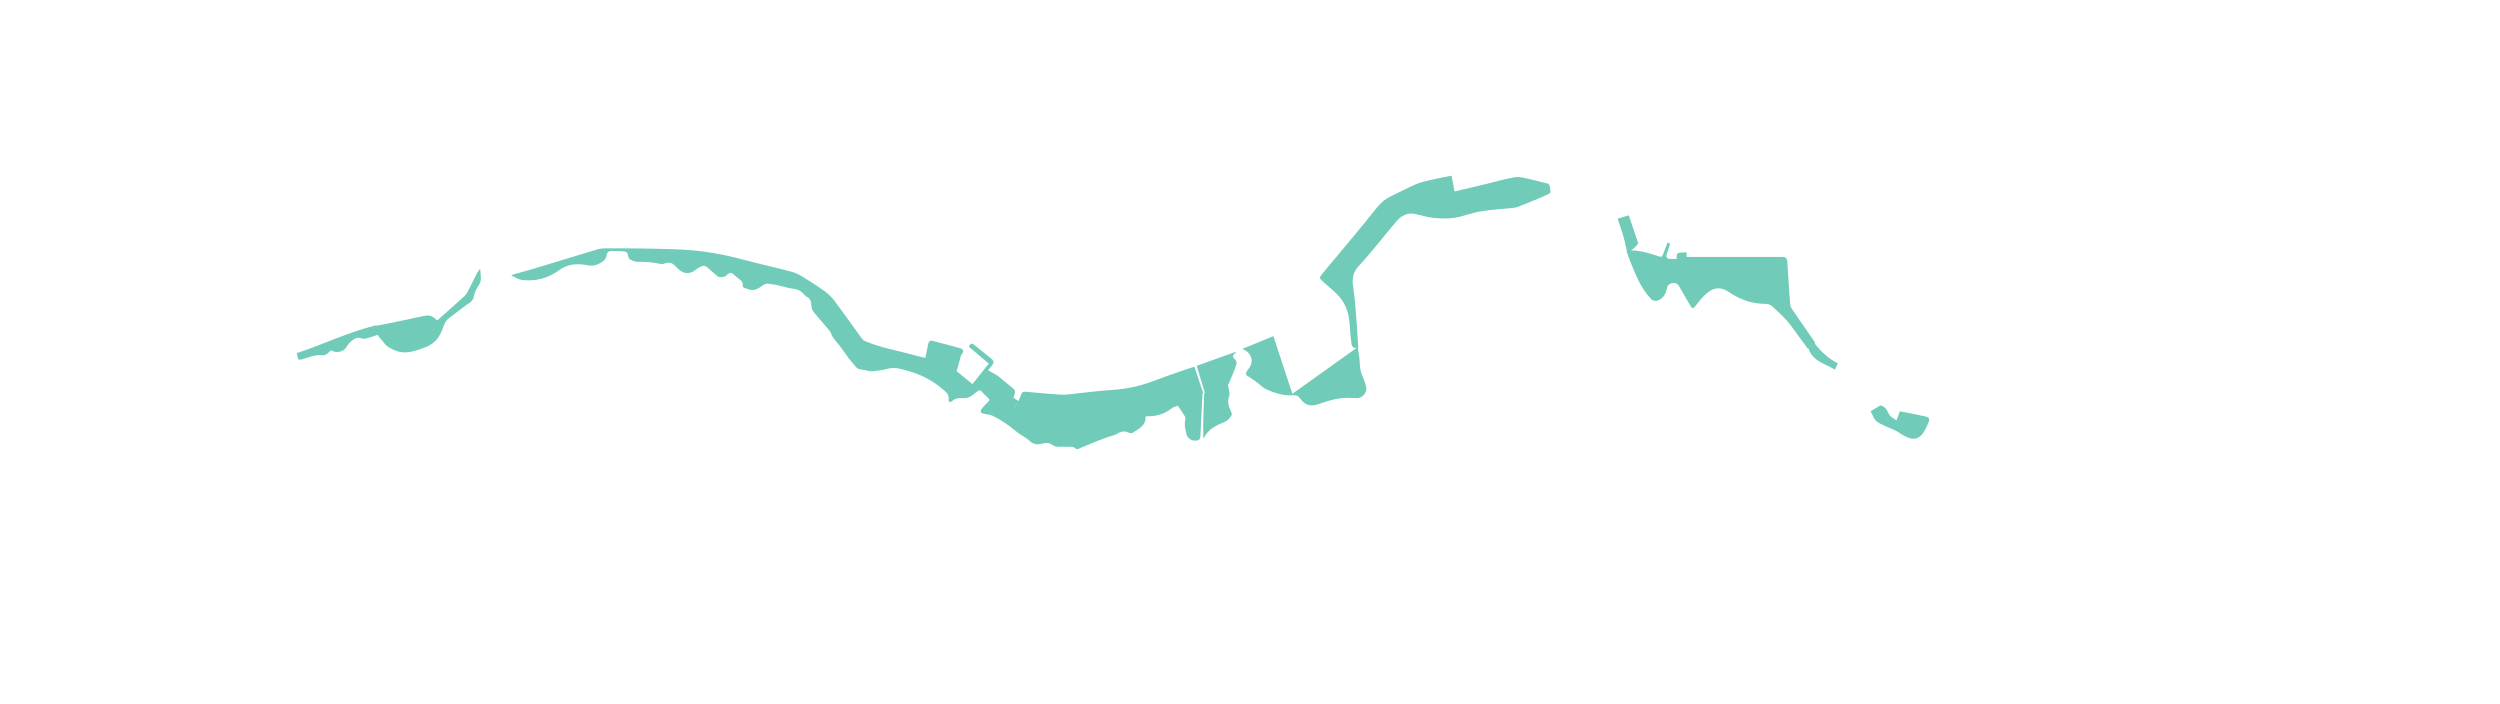
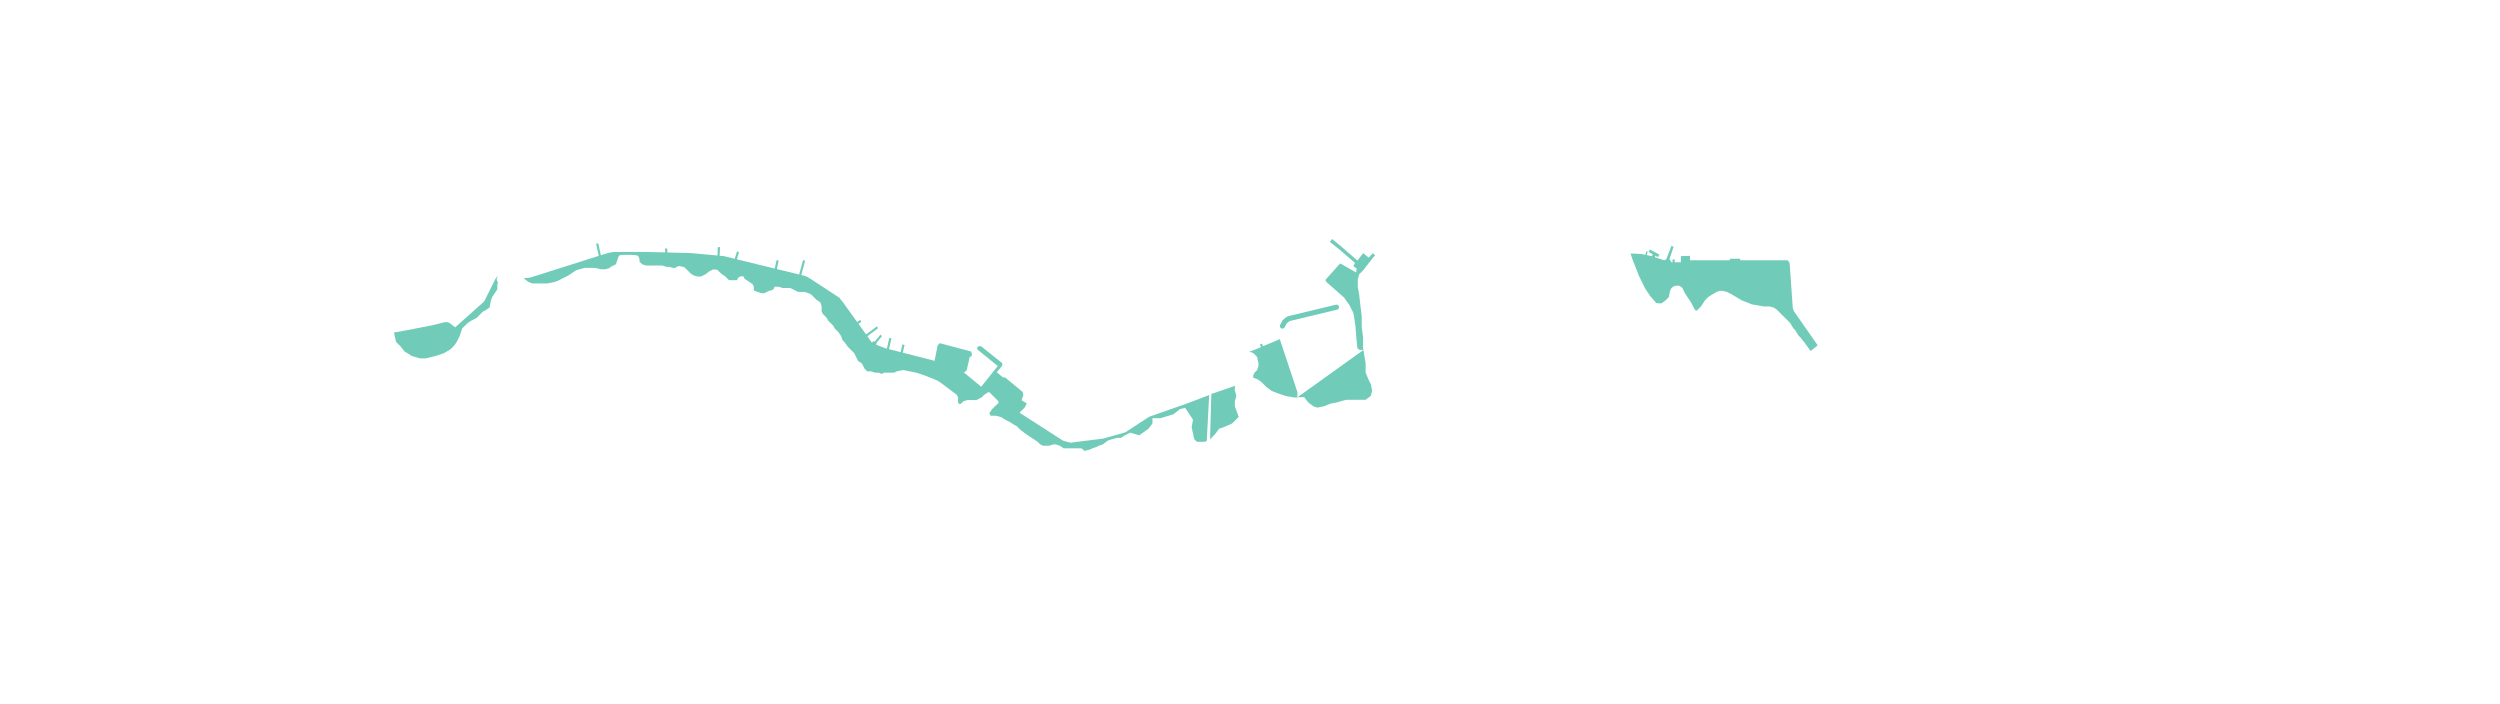
- <svg xmlns="http://www.w3.org/2000/svg" width="3840" height="1080" version="1.1" id="圖層_1" x="0px" y="0px" viewBox="0 0 3840 1080" style="enable-background:new 0 0 3840 1080;" xml:space="preserve">
+ <svg xmlns="http://www.w3.org/2000/svg" width="3840" height="1080" version="1.1" id="Layer_3" x="0px" y="0px" viewBox="0 0 3840 1080" style="enable-background:new 0 0 3840 1080;" xml:space="preserve">
  <style type="text/css">
	.st0{fill:#70CCB8;}
</style>
  <g>
-     <path class="st0" d="M2375.4,281.4c-8.9-1.8-17.6-4.6-26.5-6.4c-7.2-1.5-14.9-4-21.8-2.8c-15.8,2.6-31.2,7.2-46.8,11   c-15.2,3.7-30.4,7.2-46.1,10.9c-1.7-8.5-3.2-16.2-4.7-24.3c-11.1,2.3-21.7,4.2-32.3,6.7c-7.5,1.7-15.2,3.4-22.2,6.4   c-12.6,5.4-24.7,12.1-37.2,17.8c-9.2,4.2-16.2,9.9-22.8,18.1c-26.7,33.6-54.5,66.3-82,99.3c-7.4,8.9-7.5,8.7,1.3,16.5   c7.6,6.7,15.6,13.1,22.4,20.6c12.1,13.3,15.9,29.8,16.7,47.3c0.4,8.5,1.3,16.9,2.5,25.3c0.8,5.6,3.1,7.4,8.3,6.2   c-34.1,24.4-67.1,48-99.1,70.9c-9.8-29.7-19.4-59-29.2-88.6c-16,6.6-31.4,13-47.3,19.5c0.7,0.5,1.1,0.9,1.5,1.1   c10,4,14.9,14.2,11.1,24.1c-1.3,3.3-4.2,5.9-5.9,9c-1.3,2.5-3,5.2,1,7.5c5.1,3,9.9,6.5,14.6,10c4.3,3.1,7.9,7.5,12.6,9.7   c13.6,6.4,27.8,11.1,43.2,9.9c4.7-0.3,7.5,1.2,10.3,5c7.7,10.7,16.3,12.9,28.6,8.5c16.6-6,33.5-10.7,51.5-9.3   c2.2,0.2,4.4-0.2,6.5,0.1c7.7,1.2,16.9-7.9,14.8-16.8c-1.1-4.6-2.3-9.3-4.3-13.6c-3.3-7.2-5.4-14.3-5.5-22.4c0-8-1.8-16.1-3-24.9   c0.2-0.1,0.5-0.1,0.7-0.2c-1-15.3-1.9-30.7-3.1-46.1c-1.1-13.4-1.9-26.8-3.9-40.1c-2.1-13.9-3.9-26.3,7.6-38.6   c20.5-22,38.7-46.2,58.3-69c7.3-8.5,16.8-13.6,28.8-11c9.4,2.1,18.6,5.1,28.1,6c10.4,1,21.3,1.5,31.6-0.1   c13.5-2.1,26.4-7.5,39.9-9.8c16-2.7,32.2-3.6,48.4-5.3c2.9-0.3,6-0.4,8.7-1.5c14.1-5.6,28.4-11.1,42.2-17.4   c10.2-4.7,9.1-2.6,7.7-13.8C2380.2,283.2,2378.9,282.1,2375.4,281.4z" />
-     <path class="st0" d="M1834.7,563.3c-1.7,0.5-3,0.8-4.2,1.2c-17.8,6.2-35.9,12-53.5,18.8c-21.6,8.4-43.7,14.1-67,15.5   c-18.7,1.1-37.4,3.6-56,5.5c-7.8,0.8-15.6,2.4-23.3,1.9c-18.6-1-37.1-2.9-55.7-4.5c-3.4-0.3-5.2,0.7-6.4,3.9   c-1.3,3.5-2.5,7.1-4.1,10.5c-1.8-1.1-2.9-1.9-4-2.6c-1.2-0.8-2.5-1.6-3.7-2.4c0.3-1,0.4-1.8,0.7-2.6c2.6-8.1,2.5-8.7-3.9-14   c-6.3-5.2-12.6-10.4-18.9-15.5c-1.4-1.2-2.8-2.3-4.4-3.2c-4-2.4-8.1-4.6-12.6-7.1c2.5-3.1,4.4-5.2,6.1-7.4c3.3-4.2,3-7.2-1.2-10.5   c-8.7-7-17.5-13.9-26.1-21c-2.7-2.2-4.6-2.9-7,0.1c-2.4,3.1,0.4,4.1,2,5.5c9,7.7,18,15.2,27.3,23.1c-8.5,10.6-16.7,20.9-25.2,31.5   c-8.8-7.2-17.1-14.1-24.2-19.9c1.9-6.9,3.5-12.5,5.1-18.1c0.7-2.5,1-5.5,2.5-7.4c4-5,3.1-8.5-3.2-10.1   c-13.4-3.6-26.9-7.1-40.3-10.7c-4.8-1.3-6.9,0.1-7.9,5.2c-1.4,6.8-2.8,13.6-4.3,20.8c-6.1-1.5-12.1-2.9-17.9-4.5   c-24.7-6.9-50.2-11-74-21.1c-2.3-1-4.6-2.7-6-4.7c-14-19.2-27.6-38.8-41.8-57.8c-4-5.3-9.1-10.1-14.5-14.1   c-10.5-7.6-21.4-14.6-32.5-21.4c-5.7-3.5-11.8-7-18.2-8.7c-25.4-6.7-51.1-12.3-76.4-19.1c-29.7-8-59.8-13.2-90.5-14.9   c-20.8-1.1-41.6-1.4-62.3-1.8c-19-0.3-38-0.3-57-0.3c-4.3,0-8.7,0.5-12.7,1.7c-32.6,9.8-65.1,19.8-97.7,29.6   c-11.1,3.3-22.3,6.3-33.5,9.5c-0.2,0.4-0.5,0.7-0.7,1.1c5.3,2.3,10.5,6,16,6.7c20.7,2.5,40-2.4,56.9-14.8   c13.8-10.1,28.8-10.9,44.6-7.7c6.4,1.3,11.9,0.3,17.6-2.8c5.5-3,10.4-6.1,11.2-13.1c0.6-4.6,3.9-6.3,8.2-6.2   c6,0.2,11.9,0.6,17.9,0.7c4.7,0.1,6.2,2.8,6.8,6.9c0.3,1.9,1.2,4.6,2.7,5.3c3.3,1.8,7.2,3.8,10.9,3.8c12.3-0.2,24.4,0.7,36.5,3.3   c1.9,0.4,4.2,0.1,6-0.6c5.6-2.4,11-1.6,15.4,2.8c1.8,1.8,3.6,3.5,5.3,5.3c6.5,6.7,16.7,9.7,26.4,1.9c2.7-2.2,5.7-4.1,8.8-5.5   c3.3-1.5,6.6-1.4,9.6,1.4c5,4.6,10.2,9,15.4,13.4c3.4,2.9,12.4,1.7,14.9-1.8c2.2-3,6.5-4,8.6-2.1c3.4,3,6.8,6.2,10.5,8.8   c3.3,2.3,5.5,4.9,5,9c-0.3,2.7,1.1,3.8,3.4,4.5c2.1,0.6,4.1,1.2,6.1,2c8.5,3.2,15.4-2,21.3-6.1c3.9-2.7,6.6-3,10.5-2.3   c3.1,0.5,6.2,0.8,9.3,1.4c4.1,0.8,8.2,1.9,12.3,2.8c4.4,1,8.8,2.6,13.3,3c6.2,0.6,11.6,2.3,16,6.8c2.1,2.1,4,4.7,6.6,6   c5.4,2.9,6.4,7.4,6.6,12.8c0.1,2.7,0.5,5.8,2,8c3.1,4.6,7,8.8,10.6,13.1c4.7,5.5,9.5,11,14.2,16.6c1.4,1.6,2.8,3.4,3.5,5.4   c2.5,7.7,8.5,12.9,13.2,19c3.9,5.1,7.5,10.4,11.3,15.6c1.1,1.6,2.2,3.3,3.4,4.8c2.5,3.1,5.1,6.3,7.8,9.3c1.8,2,3.6,4.6,5.9,5.6   c3.4,1.4,7.4,1.6,11.1,2.3s7.5,2.1,11.2,1.7c8-0.8,16-2,23.7-4c11-2.9,21.1,0.8,31.2,3.6c19.4,5.3,36.9,14.5,52.4,27.7   c5.2,4.4,10.6,7.9,9.3,16.1c-0.4,2.6,2.2,5.5,4.7,3c5.4-5.5,11.8-5.5,18.5-5.1c6.3,0.3,11.2-2.4,15.7-6.3c1.9-1.6,3.9-3,5.9-4.6   c2.3-1.8,4.1-1.4,6,0.7c3.1,3.3,6.2,6.5,9.6,9.5c2.8,2.5,2.8,4.2,0,6.8c-3.7,3.3-7,7.1-10.1,10.9c-0.9,1.1-1.2,3.6-0.6,4.8   s2.7,1.7,4.3,2.1c4.8,1.2,10.1,1.2,14.3,3.4c12.4,6.3,24,14,34.7,23.1c6.6,5.6,14.9,9.2,21.1,15c6.5,6.1,13.2,6.4,20.6,4.2   c5.4-1.6,10.3-1,14.7,2.1c3.5,2.5,7.1,3.3,11.2,3c3-0.2,6-0.2,9,0c5.6,0.4,11.8-1.9,16.4,3.4c0.3,0.4,1.6,0.3,2.3,0.1   c10.4-4.2,20.7-8.7,31.1-12.8c6.1-2.4,12.3-4.5,18.4-6.7c3.3-1.2,7.1-1.6,10-3.4c5.8-3.5,11.3-5.9,18.1-2.6c2,1,5.5,1.6,7,0.5   c8.9-6.4,20.7-10.8,19.6-24.8c0.7-0.3,1-0.4,1.3-0.5c0.8-0.1,1.7-0.1,2.5-0.1c13.5-0.1,25.7-3.5,36.4-12.2c2.5-2.1,6.2-2.7,9.4-4.1   c3.8,5.6,7.3,10.6,10.5,15.8c0.9,1.4,1.6,3.6,1.2,5.1c-2.2,8.3-0.1,16.1,1.9,24c1.9,7.4,13.3,11.6,19.5,6.9   c0.9-0.7,1.4-2.2,1.5-3.4c1.1-20.9,2.2-41.9,3.2-62.8c0.1-1.4,0-2.8,0-4.4c0.4-0.2,0.9-0.3,1.3-0.5   C1843.3,589.9,1839.1,576.8,1834.7,563.3z M1562.9,619.6c-0.1,0.2-0.3,0.5-0.4,0.7c-1.7,2.9-4,5.4-6.3,8   C1558.5,625.4,1560.7,622.5,1562.9,619.6z" />
-     <path class="st0" d="M2957.9,639.8c-6-1.3-12-2.6-18-3.8c-7.2-1.5-14.5-2.9-21.7-4.3c-1.7,4.7-3.3,8.8-5.2,14.1   c-3.7-2.6-7.1-4.3-9.5-6.9c-2.2-2.3-3.6-5.5-5-8.5c-1.9-4-8.5-8.7-11-7.3c-4.7,2.7-9.4,5.6-14.2,8.5c7.3,15.7,7.3,15.8,21.6,22.5   c5.7,2.7,11.6,4.9,17.3,7.6c3.1,1.5,5.8,3.6,8.7,5.4c13.4,8.4,25.3,11.3,34.9-4.9c2.7-4.5,4.8-9.5,6.8-14.4   C2964.4,643.4,2962.7,640.8,2957.9,639.8z" />
-     <path class="st0" d="M1897.2,542.6c0.5-0.3,0.7-1,1.7-2.5c-20.9,7.5-40.8,14.6-60.8,21.8c4.2,13.8,8.2,26.9,12.3,40.5l0,0   c-0.4,0.9-0.7,2-0.8,2.8c-0.6,13.3-1.1,26.6-1.4,39.9c-0.2,8.9,0,17.7,0,26.6c0.3,0.4,0.6,0.8,0.9,1.1c6.9-14,19.5-19.7,32.6-25.1   c4.1-1.7,7.9-6,10.1-10c1.1-2.1-1.3-6.5-2.7-9.6c-3-6.7-3.5-13.3-0.9-20.3c0.7-1.7,0.2-3.9,0-5.9c-0.6-3.8-1.3-7.5-2.1-11.8   c0.1,0,0.3-0.1,0.4-0.1c1-0.4,1.5-2.2,2.1-3.5c2-4.7,4-9.4,5.9-14.1c1.8-4.6,3.7-9.2,4.8-14c0.4-1.8-0.6-4.8-2-6   C1892.8,548.7,1892.7,545.8,1897.2,542.6z" />
-     <path class="st0" d="M2787.3,527.6c-2.7,2.1-5.1,4-7.3,5.7c2.8-2.2,5.5-4.4,8.4-6.6c-1.6-2.3-2.8-4.1-4-5.8   c-10.4-15-20.9-30-31.2-45.1c-1.6-2.4-3.2-5.3-3.4-8.1c-1-10.1-1.5-20.2-2.2-30.3c-0.8-11.8-1.4-23.5-2.3-35.3   c-0.5-5.9-2.5-7.5-8.2-7.5c-46.8,0-93.7,0-140.5,0c-1.9,0-3.8,0-5.7,0c-0.2-2.7-0.3-4.6-0.5-7.1c-4.8,0.4-9.5,0.1-13.5,1.5   c-1.4,0.5-1.2,5.5-1.9,8.7c-3.2,0-6.4,0-9.5,0c-4.9-0.1-6.9-2.6-5.4-7.3c1.4-4.4,2.9-8.8,4.4-13.1c1-2.8,0.4-4.3-3.2-4.5   c-2,5.2-4,10.5-6,15.7c-2.6,6.7-2.9,6.9-9.7,4.5c-13-4.4-26.1-8.3-40.4-8.3c4-2.7,7.7-6.1,10.5-9.9c1.1-1.4-0.8-5.2-1.7-7.8   c-4-12-8.1-24-12.2-36.3c-6,1.8-11.7,3.5-17.2,5.2c2.7,8,5.4,15.4,7.7,22.9c2.2,7.6,4.3,15.3,5.7,23c0.3,1.4,0.8,2.4,1.4,3.1   c-0.5,0-1,0.1-1.4,0.1c2,5.4,3.6,10.4,5.6,15.3c8.3,20.6,16.1,41.5,31.7,58.2c4,4.3,9,4.8,14.1,1.7c6.8-4.1,9.7-10.3,11.1-17.8   c1-5.5,5.3-7.4,10.2-7.7c4.5-0.3,7,2.4,9.1,6.2c5.6,10.1,11.6,20.1,17.5,30c1.7,2.9,3.8,2.9,5.9,0.3c3-3.7,5.9-7.6,9-11.2   c14.1-16.2,26.6-23.5,45.1-10.3c0.3,0.2,0.6,0.4,0.8,0.5c16.2,10.5,33.8,16.6,53.3,16.5c3.4,0,7.7,1.1,10.1,3.3   c8.4,7.5,16.8,15.3,24.2,23.7c6.9,8,12.7,17,19,25.5c4,5.4,8.1,10.8,12.3,16.4c0.2-0.2,0.4-0.4,0.7-0.5   c6.6,20.2,25.9,23.4,40.8,32.8c1.6-3.5,2.8-6.3,4.4-9.7C2808.5,550.7,2797,540.2,2787.3,527.6z" />
-     <path class="st0" d="M732.7,419.6c-5,9.7-9.8,19.6-14.8,29.4c-1,2-2.5,3.9-4.1,5.5c-5.6,5.2-11.4,10.2-17.1,15.3   c-8.3,7.4-16.6,14.8-24.9,22.3c-1.3-0.9-2.4-1.4-3.1-2.2c-5.6-6.1-12.2-5.9-19.7-4.2c-17.1,3.9-34.3,7.3-51.5,10.9   c-6.7,1.4-13.5,2.5-20.2,3.8c-0.1-0.2-0.1-0.4-0.1-0.7c-42.4,10.6-80.9,29.3-121.3,42.7c0.3,2,0.5,3.1,0.8,4.2   c1.7,6.9,1.7,6.8,8.5,4.9c9.2-2.5,18.1-6.9,28-5.8c5.1,0.6,9-1.4,12.4-5c0.9-0.9,1.9-1.8,2.9-2.6c8.4,5,19.3,2.6,24-5.6   c3-5.3,7.1-9,12.2-12c3-1.7,5.8-2.4,9.4-1c2.6,1,5.9,1,8.6,0.3c5.7-1.4,11.3-3.5,17.3-5.5c1.2,2.2,2.7,4.2,4.6,6.1   c1.6,1.7,3.3,3.3,4.6,5.3c4.2,6.5,10.9,9.6,17.5,12.5c10.4,4.6,20.9,3.5,31.6,0.3c11.2-3.4,22.4-6.5,30.8-15.2   c6.3-6.6,9.7-14.9,12.8-23.4c1.3-3.6,3.3-7.5,6.1-9.8c9.8-8,20.2-15.4,30.3-23.1c1.3-1,3.1-1.5,4.2-2.7c1.9-2.1,4.4-4.3,4.8-6.8   c1.2-7.8,4.6-14.4,8.9-20.8c1.5-2.3,2.4-5.4,2.4-8.2c0.1-5.1-0.7-10.3-1.1-15.7C735.8,415,734,417.1,732.7,419.6z" />
+     <polygon class="st0" points="804.2,427.4 812.2,433.4 818.2,435.4 840.5,435.4 850.6,433.4 856.6,431.4 864.6,427.4 872.6,423.4    878.6,419.4 884.6,415.4 890.6,413.4 898.6,411.4 910.8,411.4 916.6,412 922.9,413.6 929.3,413.6 935.7,412 938.1,409.9    946.1,405.9 948.1,399.9 950.1,393.9 952.1,391.9 956.1,391.5 970.3,391.5 976.3,391.9 980.2,393 982.3,397.9 982.3,401.9    986.3,405.9 992.3,407.9 1017.6,407.9 1023.6,409.9 1027.6,409.9 1035.6,411.9 1038.5,410.5 1041.7,408.9 1044.9,408.9    1051.3,410.5 1052.8,412.1 1057.6,416.8 1060.8,420 1065.6,423.2 1071.9,424.8 1076.7,424.8 1083.1,421.6 1089.5,416.8    1095.8,413.7 1101.8,414.4 1107.8,420.4 1113.8,424.4 1119.8,430.4 1131.9,430.4 1133.9,426.4 1137.9,424.4 1141.9,424.4    1143.9,428.4 1149.9,432.4 1155.9,436.4 1157.9,440.4 1157.9,446.4 1163.9,448.4 1169.9,450.4 1173.9,450.4 1177.9,448.4    1181.9,446.4 1183.9,446.4 1187.9,444.4 1189.9,440.4 1195.9,440.4 1201.9,442.4 1213.9,442.4 1221.9,446.4 1225.9,448.4    1236,448.4 1242,450.4 1246,452.4 1248,454.4 1250,456.4 1254,460.4 1260,464.4 1262,470.4 1262,478.4 1264,482.4 1270,488.4    1272,492.4 1276,496.4 1280,500.4 1282,504.4 1284,506.4 1288,510.4 1292,516.4 1294,522.4 1298,526.4 1302,532.4 1308,538.4    1312,542.4 1314,546.4 1316,550.4 1318,554.4 1324,558.4 1328,566.4 1332,570.4 1338,570.4 1344,572.4 1350,572.4 1354,574.4    1358,572.4 1373.4,572.4 1377.4,570.4 1387.5,568.4 1397.5,570.4 1407.5,572.4 1419.5,576.4 1429.5,580.4 1439.6,584.4    1445.6,588.4 1453.6,594.4 1461.6,600.4 1469.6,606.4 1471.6,610.4 1471.6,618.5 1473.6,620.5 1475.4,620.5 1477.6,618.5    1479.6,616.5 1485.6,614.5 1499.7,614.5 1503.7,612.5 1507.7,610.5 1511.7,606.5 1517.7,602.5 1519.7,602.5 1521.7,604.5    1523.7,606.5 1527.7,610.5 1529.7,612.5 1533.7,616.5 1533.7,619.1 1527.7,624.6 1523.7,628.6 1519.7,634.6 1521.7,638.6    1529.5,638.6 1537.8,640.6 1543.8,644.6 1551.8,648.6 1557.8,652.6 1561.8,654.6 1565.8,658.6 1567.8,660.6 1575.8,666.6    1581.8,670.6 1587.8,674.6 1593.8,678.6 1597.8,682.6 1601.8,684.6 1611.8,684.6 1617.8,682.6 1621.8,682.6 1627.8,684.6    1633.8,688.6 1661,688.6 1665.9,692.6 1673.9,690.6 1677.9,688.6 1683.9,686.6 1687.9,684.6 1693.9,682.6 1701.9,676.6    1707.9,674.6 1715.9,672.6 1721.9,672.6 1727.9,668.6 1731.9,666.6 1735.9,664.6 1750,668.6 1764.2,658.4 1770.2,650.4    1770.2,642.4 1782.2,642.4 1802.3,636.4 1812.3,628.4 1820.3,626.4 1832.4,644.5 1830.4,656.5 1834.4,674.6 1838.4,678.6    1850.5,678.6 1853.6,677.2 1857.3,606.8 1823.9,619.5 1765,640.2 1728.4,664.1 1694.9,673.6 1644,680 1632.9,676.9 1566,633.9    1574,625.9 1577.2,619.6 1569.2,614.8 1571.9,606.8 1570.8,602 1543.7,579.7 1540.6,579.7 1531,571.7 1539,562.2 1539.8,559.5    1539,557.4 1507.1,532 1504,531.6 1501.8,532.7 1500.7,534.9 1501.8,537.2 1532.6,562.2 1507.1,594 1480,571.7 1481.7,571.7    1484.9,568.5 1489.6,547.8 1491.2,547.8 1492.8,546.2 1492.8,543 1491.2,539.8 1443.5,527.1 1440.3,530.3 1435.5,554.2    1386.7,541.7 1389.4,529.8 1386.1,529 1383.4,540.9 1365.5,536.3 1369.3,519.7 1366,519 1362.2,535.5 1360.6,535.2 1345.9,529.5    1346.4,527.1 1346.1,526.9 1354.8,516.2 1352.2,514.1 1343.5,524.9 1342,523.8 1339.2,526.2 1332.2,516.5 1348.8,504.1    1346.8,501.4 1330.3,513.7 1318.6,497.4 1323.1,494.1 1321.1,491.4 1316.6,494.7 1295.4,465.1 1289,457.1 1242.8,426.9    1236.5,423.8 1230.8,422.4 1236.7,400.5 1233.4,399.6 1227.5,421.6 1193.3,413.3 1196.1,400.3 1192.8,399.6 1190,412.5    1131.8,398.3 1135.2,387.2 1132,386.2 1128.6,397.5 1112.3,393.5 1105.3,392.8 1106,379.6 1102.6,379.5 1102,392.5 1061.3,388.7    1025,387.8 1025,381.7 1021.6,381.7 1021.6,387.7 992.5,387 942,387 934,388.6 922.9,392 918.9,373.7 915.6,374.4 919.7,393    814.7,426.3  " />
+     <polygon class="st0" points="1897.4,592.5 1860.6,605.1 1858.6,674.9 1866.6,666.5 1872.6,658.5 1878.6,656.5 1892.6,650.5    1902.7,640.2 1896.7,624.1 1896.7,616.1 1898.7,610.1 1898.7,606.1 1896.7,600.1 1896.7,596.1  " />
+     <polygon class="st0" points="2003.4,610.1 2009.4,618.1 2017.4,624.1 2023.4,626.1 2033.4,624.1 2043.4,620.1 2053.4,618.1    2067.5,614.1 2097.6,614.1 2105.6,608.1 2107.6,600.1 2105.6,590.1 2101.6,582.1 2097.6,572.1 2097.6,558 2095.6,546 2094.2,537.6    2094.2,537.6 2002.4,603.4 1992.8,610.1 1992.8,610.1  " />
+     <polygon class="st0" points="761.2,428 745.3,459.8 743.7,463 699.1,502.8 691.1,496.5 687.9,494.9 683.1,494.9 664,499.6    625.6,507.1 605.1,510.8 608.3,525.1 615.5,532.3 621.9,540.5 625.9,542.5 631.9,546.5 637.9,548.5 645.9,550.5 653.9,550.5    661.9,548.5 669.9,546.5 675.9,544.5 681.9,542.5 691.9,536.5 697.9,530.5 701.9,524.5 705.9,516.5 707.9,510.5 709.9,504.5    713.9,500.5 717.9,496.5 723.9,492.5 731.9,488.5 737.9,482.5 741.9,478.5 745.9,476.5 751.9,472.5 753.9,462.4 755.9,456.4    759.9,450.4 763.9,444.4 763.9,438.4 764.7,433.2 762.7,429.9 764.7,423.9  " />
+     <polygon class="st0" points="2753.7,473 2748.9,404.5 2747.3,401.4 2745.7,399.8 2673.1,399.8 2672.9,397.4 2657.3,397.4    2656.9,399.8 2595.8,399.8 2595.8,393 2581.8,393.4 2581.8,402.8 2572.4,402.9 2572.4,398.5 2569,398.5 2569,402.9 2567.4,402.9    2564.3,398.2 2570.6,379.1 2567.4,377.5 2559.4,398.2 2556.3,399.8 2541.9,395 2541.8,395 2542.5,392.7 2546.7,395 2548.8,391    2534.3,383.2 2532.2,387.1 2538.5,390.5 2537.6,393.6 2537.2,393.4 2529.4,391.9 2530.9,386.6 2528.8,386 2527.2,391.4    2521.2,390.2 2510.4,389.5 2504.5,389.5 2507.7,399 2510.9,407 2517.1,423 2526.8,442.9 2534.7,454.8 2543.8,465.2 2547.4,465.9    2552.2,465.9 2558.5,461.2 2563.3,456.4 2564.9,448.4 2566.5,443.6 2569.7,440.4 2574.5,438.8 2579.2,438.8 2584,442 2586.3,446.8    2588.8,451.6 2592,456.3 2598.3,465.9 2603.1,475.5 2604.7,477 2606.6,477 2607.9,475.5 2612.7,470.7 2619,461.1 2623.8,456.3    2628.6,453.2 2636.6,448.4 2641.1,446.8 2646.1,446.8 2652.5,448.4 2658.9,451.6 2666.9,456.3 2674.9,461.1 2690.8,467.5    2709.2,470.7 2717.8,470.7 2724.2,472.3 2729,475.5 2738.5,485 2749.6,496 2754.4,504 2757.5,507.2 2762.3,515.2 2765.5,518.4    2771.9,526.4 2779.9,537.5 2780.9,539.3 2790.2,532 2791.9,530.3 2755.3,477.8  " />
+     <polygon class="st0" points="2058.5,404.6 2035.8,429.9 2037.3,433.1 2064.4,457 2072.4,468.1 2078.8,480.8 2080.4,490.4    2082,501.5 2083.6,522.2 2085.1,535 2088.4,537.5 2094.2,537.5 2093.6,533.9 2093.6,517.8 2091.6,501.7 2091.6,485.6 2089.6,469.6    2087.6,451.5 2085.6,441.4 2085.6,429.4 2087.6,421.4 2093.6,415.4 2107.7,397.3 2112.1,392.2 2108.8,388.9 2102.3,395.7    2093.8,388.9 2085,400.2 2058.8,377.5 2046.1,367.1 2042.7,371.6 2055,381.3 2081.3,403.8 2078.8,408.8 2083.8,412.6 2083,418.5     " />
+     <path class="st0" d="M1967.9,504.3c1.9,1,4.3,0.3,5.3-1.6l3-5.7l2.5-2.4l2.4-1.5l72.7-17.5c2.1-0.5,3.4-2.6,2.9-4.7   s-2.6-3.4-4.7-2.9l-74,17.8l-4.1,2.6l-4,3.8l-3.6,6.9l0,0C1965.3,500.9,1966,503.3,1967.9,504.3z" />
+     <polygon class="st0" points="1919,540.3 1925,542.3 1931,548.3 1933,558.3 1933,562.3 1931,568.3 1927,572.3 1925,576.3    1925,580.3 1931,582.3 1937,586.3 1945,594.3 1953,600.3 1963,604.3 1975,608.3 1987.3,610.5 1992.8,610.5 1992.8,610.1    1992.8,610.1 1992.8,610.1 1992.8,602.2 1965.8,521 1940.1,531.7 1938.1,527.7 1935.1,529.2 1937.1,533 1927.6,537  " />
  </g>
</svg>
